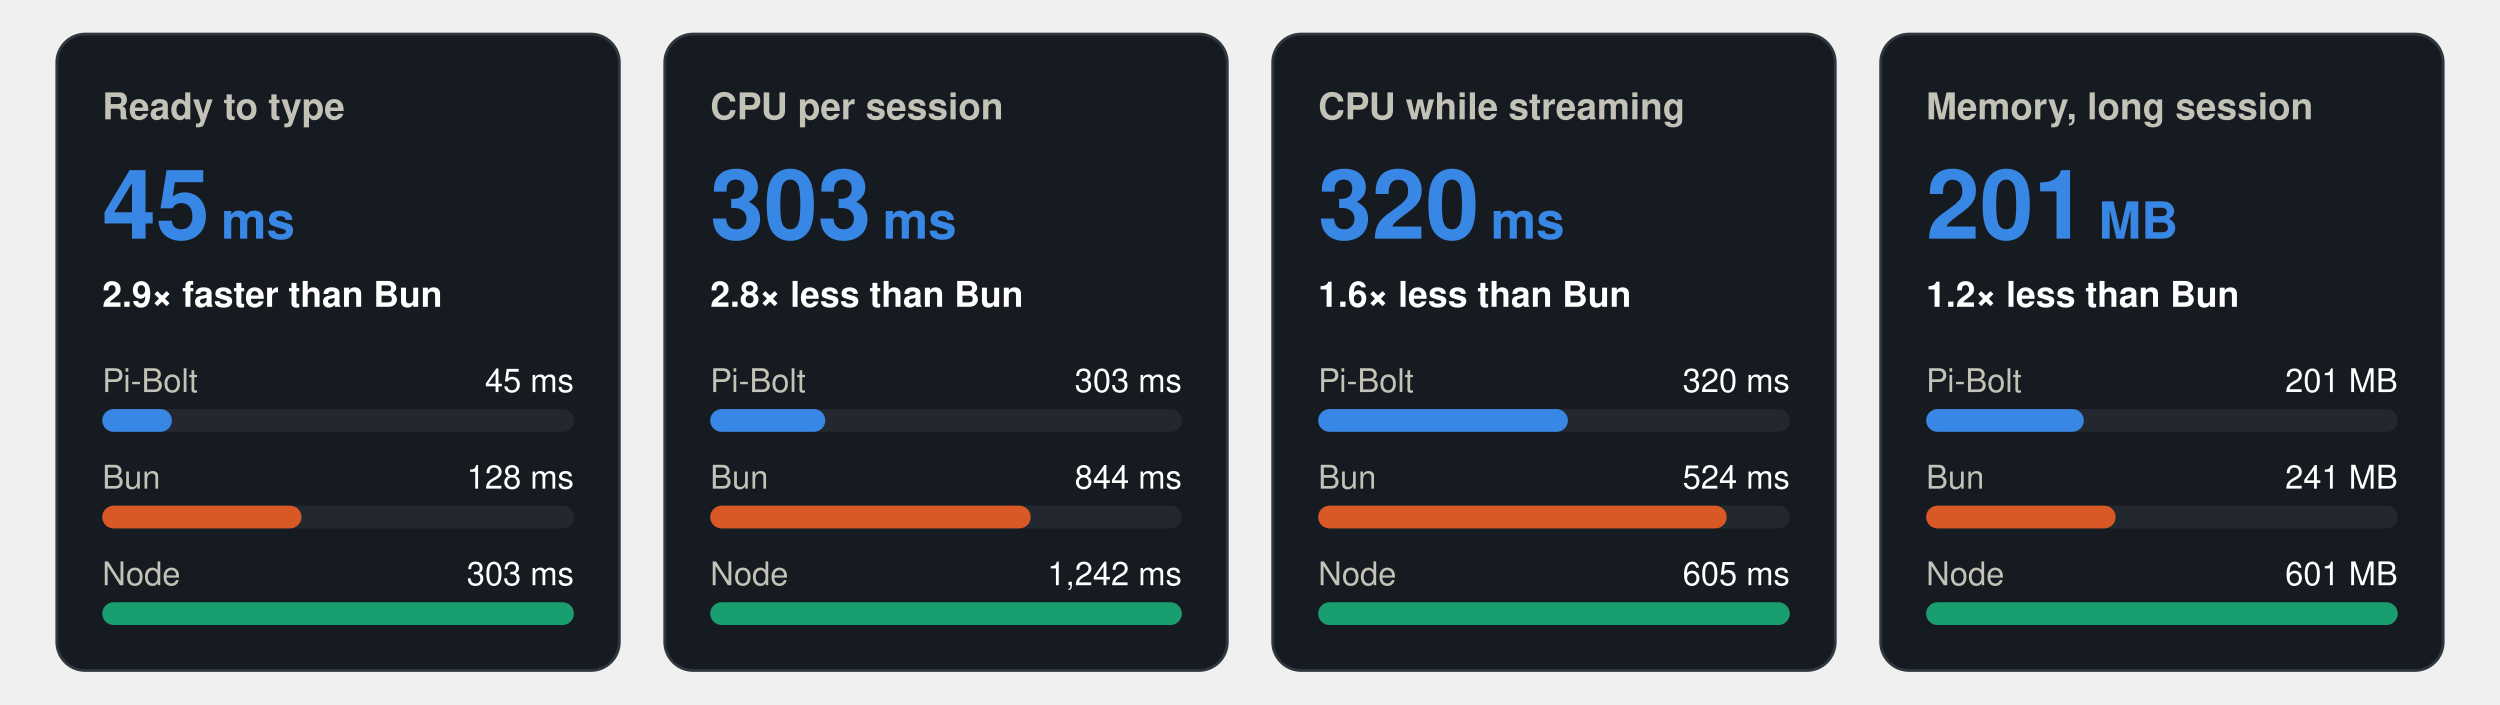
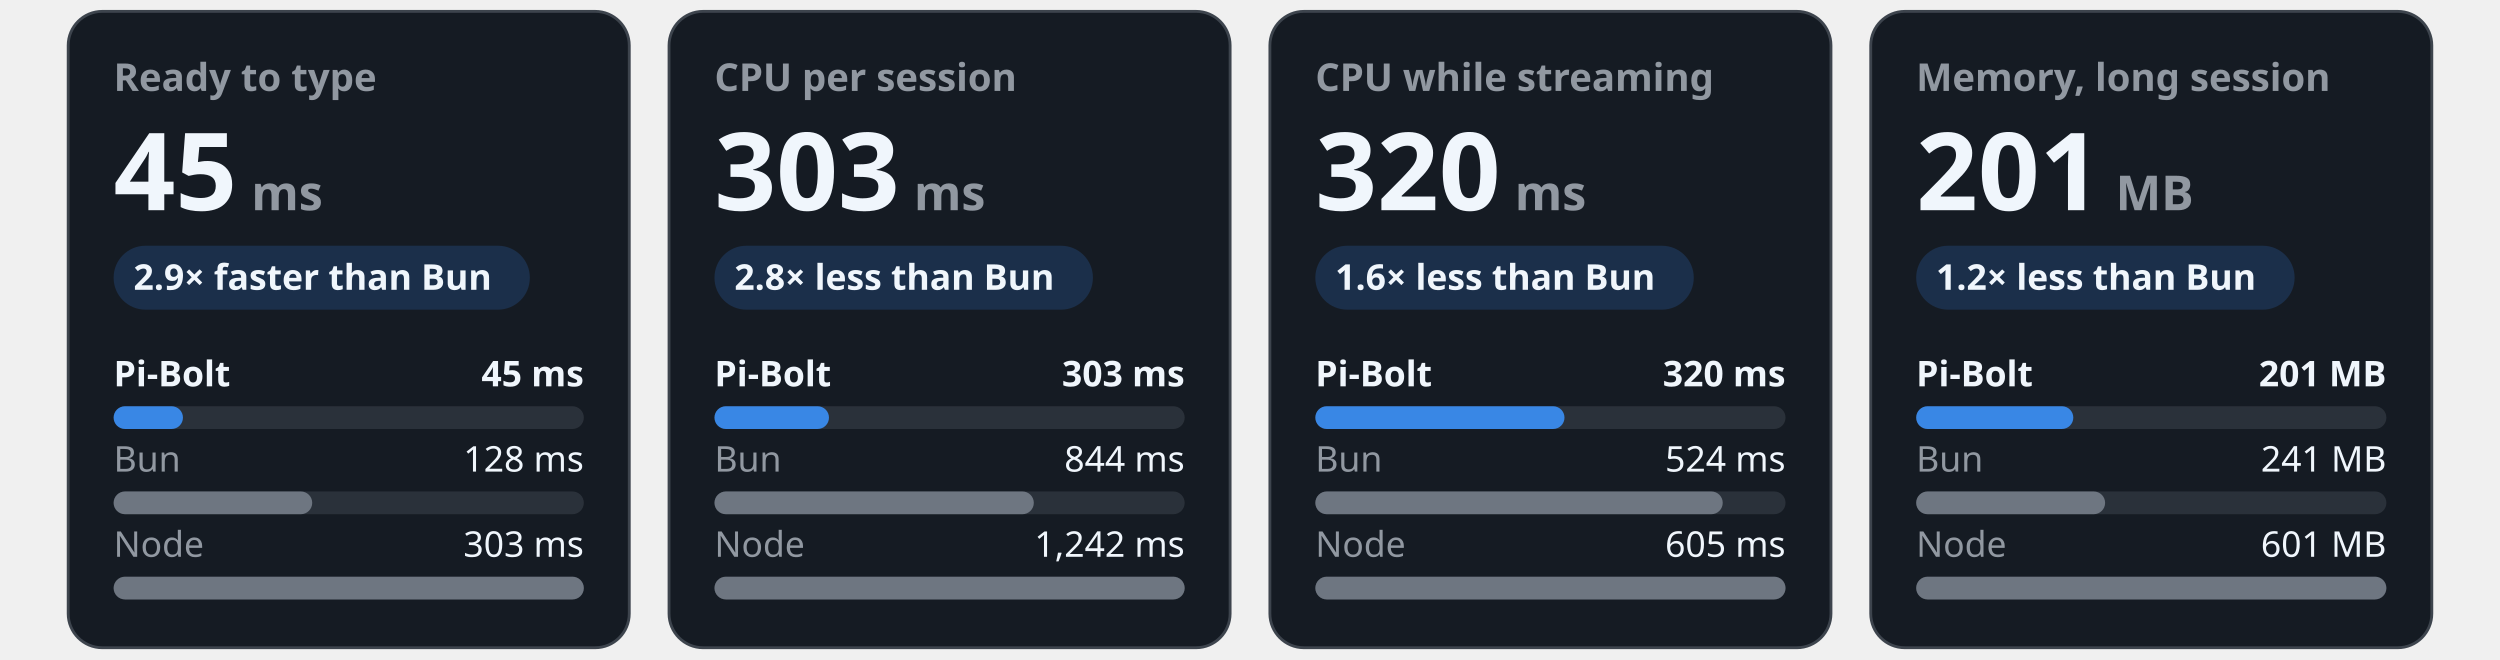
- <svg xmlns="http://www.w3.org/2000/svg" width="880" height="248" viewBox="0 0 880 248" role="img" aria-label="Pi-Bolt compared with Bun and Node">
-   <style>text{font-family:-apple-system, BlinkMacSystemFont, 'Segoe UI', Helvetica, Arial, sans-serif;font-variant-numeric:tabular-nums}</style>
-   <rect x="20.0" y="12" width="198.0" height="224" rx="10" fill="#161b22" stroke="#30363d" />
-   <text x="36.0" y="42" font-size="13" font-weight="600" fill="#c3c2b7">Ready to type</text>
-   <text x="36.0" y="84" font-size="34" font-weight="700" fill="#3987e5">45<tspan font-size="18" font-weight="600" dx="4">ms</tspan>
+ <svg xmlns="http://www.w3.org/2000/svg" width="880" height="232" viewBox="0 0 880 232" role="img" aria-label="Pi-Bolt compared with Bun and Node">
+   <style>text{font-family:-apple-system, BlinkMacSystemFont, 'Segoe UI', 'Noto Sans', Helvetica, Arial, sans-serif}</style>
+   <rect x="24.0" y="4" width="197.5" height="224" rx="12" fill="#151b23" stroke="#3d444d" />
+   <text x="40.0" y="32" font-size="13.5" font-weight="600" fill="#9198a1">Ready to type</text>
+   <text x="40.0" y="74" font-size="38" font-weight="700" fill="#f0f6fc">45<tspan font-size="17" font-weight="600" fill="#9198a1" dx="5">ms</tspan>
  </text>
-   <text x="36.0" y="108" font-size="12.5" font-weight="600" fill="#ffffff">2.9× faster than Bun</text>
-   <text x="36.0" y="138" font-size="11.5" fill="#c3c2b7">Pi-Bolt</text>
-   <text x="202.0" y="138" font-size="11.5" text-anchor="end" fill="#ffffff">45 ms</text>
-   <rect x="36.0" y="144" width="166.0" height="8" rx="4" fill="#30363d" opacity="0.5" />
-   <rect x="36.0" y="144" width="24.5" height="8" rx="4" fill="#3987e5" />
-   <text x="36.0" y="172" font-size="11.5" fill="#c3c2b7">Bun</text>
-   <text x="202.0" y="172" font-size="11.5" text-anchor="end" fill="#ffffff">128 ms</text>
-   <rect x="36.0" y="178" width="166.0" height="8" rx="4" fill="#30363d" opacity="0.5" />
-   <rect x="36.0" y="178" width="70.1" height="8" rx="4" fill="#d95926" />
-   <text x="36.0" y="206" font-size="11.5" fill="#c3c2b7">Node</text>
-   <text x="202.0" y="206" font-size="11.5" text-anchor="end" fill="#ffffff">303 ms</text>
-   <rect x="36.0" y="212" width="166.0" height="8" rx="4" fill="#30363d" opacity="0.5" />
-   <rect x="36.0" y="212" width="166.0" height="8" rx="4" fill="#199e70" />
-   <rect x="234.0" y="12" width="198.0" height="224" rx="10" fill="#161b22" stroke="#30363d" />
-   <text x="250.0" y="42" font-size="13" font-weight="600" fill="#c3c2b7">CPU per session</text>
-   <text x="250.0" y="84" font-size="34" font-weight="700" fill="#3987e5">303<tspan font-size="18" font-weight="600" dx="4">ms</tspan>
+   <rect x="40.0" y="86.5" width="146.5" height="22.5" rx="11.2" fill="#1b2f4a" />
+   <text x="47.0" y="102.0" font-size="12.5" font-weight="600" fill="#f0f6fc">2.9× faster than Bun</text>
+   <text x="40.0" y="136" font-size="12.5" font-weight="650" fill="#f0f6fc">Pi-Bolt</text>
+   <text x="205.5" y="136" font-size="12.5" font-weight="650" text-anchor="end" fill="#f0f6fc">45 ms</text>
+   <rect x="40.0" y="143" width="165.5" height="8" rx="4" fill="#3d444d" opacity="0.55" />
+   <rect x="40.0" y="143" width="24.4" height="8" rx="4" fill="#3987e5" />
+   <text x="40.0" y="166" font-size="12.5" font-weight="400" fill="#9198a1">Bun</text>
+   <text x="205.5" y="166" font-size="12.5" font-weight="400" text-anchor="end" fill="#f0f6fc">128 ms</text>
+   <rect x="40.0" y="173" width="165.5" height="8" rx="4" fill="#3d444d" opacity="0.55" />
+   <rect x="40.0" y="173" width="69.9" height="8" rx="4" fill="#6e7681" />
+   <text x="40.0" y="196" font-size="12.5" font-weight="400" fill="#9198a1">Node</text>
+   <text x="205.5" y="196" font-size="12.5" font-weight="400" text-anchor="end" fill="#f0f6fc">303 ms</text>
+   <rect x="40.0" y="203" width="165.5" height="8" rx="4" fill="#3d444d" opacity="0.55" />
+   <rect x="40.0" y="203" width="165.5" height="8" rx="4" fill="#6e7681" />
+   <rect x="235.5" y="4" width="197.5" height="224" rx="12" fill="#151b23" stroke="#3d444d" />
+   <text x="251.5" y="32" font-size="13.5" font-weight="600" fill="#9198a1">CPU per session</text>
+   <text x="251.5" y="74" font-size="38" font-weight="700" fill="#f0f6fc">303<tspan font-size="17" font-weight="600" fill="#9198a1" dx="5">ms</tspan>
  </text>
-   <text x="250.0" y="108" font-size="12.5" font-weight="600" fill="#ffffff">2.8× less than Bun</text>
-   <text x="250.0" y="138" font-size="11.5" fill="#c3c2b7">Pi-Bolt</text>
-   <text x="416.0" y="138" font-size="11.5" text-anchor="end" fill="#ffffff">303 ms</text>
-   <rect x="250.0" y="144" width="166.0" height="8" rx="4" fill="#30363d" opacity="0.5" />
-   <rect x="250.0" y="144" width="40.5" height="8" rx="4" fill="#3987e5" />
-   <text x="250.0" y="172" font-size="11.5" fill="#c3c2b7">Bun</text>
-   <text x="416.0" y="172" font-size="11.5" text-anchor="end" fill="#ffffff">844 ms</text>
-   <rect x="250.0" y="178" width="166.0" height="8" rx="4" fill="#30363d" opacity="0.5" />
-   <rect x="250.0" y="178" width="112.8" height="8" rx="4" fill="#d95926" />
-   <text x="250.0" y="206" font-size="11.5" fill="#c3c2b7">Node</text>
-   <text x="416.0" y="206" font-size="11.5" text-anchor="end" fill="#ffffff">1,242 ms</text>
-   <rect x="250.0" y="212" width="166.0" height="8" rx="4" fill="#30363d" opacity="0.5" />
-   <rect x="250.0" y="212" width="166.0" height="8" rx="4" fill="#199e70" />
-   <rect x="448.0" y="12" width="198.0" height="224" rx="10" fill="#161b22" stroke="#30363d" />
-   <text x="464.0" y="42" font-size="13" font-weight="600" fill="#c3c2b7">CPU while streaming</text>
-   <text x="464.0" y="84" font-size="34" font-weight="700" fill="#3987e5">320<tspan font-size="18" font-weight="600" dx="4">ms</tspan>
+   <rect x="251.5" y="86.5" width="133.2" height="22.5" rx="11.2" fill="#1b2f4a" />
+   <text x="258.5" y="102.0" font-size="12.5" font-weight="600" fill="#f0f6fc">2.8× less than Bun</text>
+   <text x="251.5" y="136" font-size="12.5" font-weight="650" fill="#f0f6fc">Pi-Bolt</text>
+   <text x="417.0" y="136" font-size="12.5" font-weight="650" text-anchor="end" fill="#f0f6fc">303 ms</text>
+   <rect x="251.5" y="143" width="165.5" height="8" rx="4" fill="#3d444d" opacity="0.55" />
+   <rect x="251.5" y="143" width="40.3" height="8" rx="4" fill="#3987e5" />
+   <text x="251.5" y="166" font-size="12.5" font-weight="400" fill="#9198a1">Bun</text>
+   <text x="417.0" y="166" font-size="12.5" font-weight="400" text-anchor="end" fill="#f0f6fc">844 ms</text>
+   <rect x="251.5" y="173" width="165.5" height="8" rx="4" fill="#3d444d" opacity="0.55" />
+   <rect x="251.5" y="173" width="112.4" height="8" rx="4" fill="#6e7681" />
+   <text x="251.5" y="196" font-size="12.5" font-weight="400" fill="#9198a1">Node</text>
+   <text x="417.0" y="196" font-size="12.5" font-weight="400" text-anchor="end" fill="#f0f6fc">1,242 ms</text>
+   <rect x="251.5" y="203" width="165.5" height="8" rx="4" fill="#3d444d" opacity="0.55" />
+   <rect x="251.5" y="203" width="165.5" height="8" rx="4" fill="#6e7681" />
+   <rect x="447.0" y="4" width="197.5" height="224" rx="12" fill="#151b23" stroke="#3d444d" />
+   <text x="463.0" y="32" font-size="13.5" font-weight="600" fill="#9198a1">CPU while streaming</text>
+   <text x="463.0" y="74" font-size="38" font-weight="700" fill="#f0f6fc">320<tspan font-size="17" font-weight="600" fill="#9198a1" dx="5">ms</tspan>
  </text>
-   <text x="464.0" y="108" font-size="12.5" font-weight="600" fill="#ffffff">1.6× less than Bun</text>
-   <text x="464.0" y="138" font-size="11.5" fill="#c3c2b7">Pi-Bolt</text>
-   <text x="630.0" y="138" font-size="11.5" text-anchor="end" fill="#ffffff">320 ms</text>
-   <rect x="464.0" y="144" width="166.0" height="8" rx="4" fill="#30363d" opacity="0.5" />
-   <rect x="464.0" y="144" width="87.9" height="8" rx="4" fill="#3987e5" />
-   <text x="464.0" y="172" font-size="11.5" fill="#c3c2b7">Bun</text>
-   <text x="630.0" y="172" font-size="11.5" text-anchor="end" fill="#ffffff">524 ms</text>
-   <rect x="464.0" y="178" width="166.0" height="8" rx="4" fill="#30363d" opacity="0.5" />
-   <rect x="464.0" y="178" width="143.8" height="8" rx="4" fill="#d95926" />
-   <text x="464.0" y="206" font-size="11.5" fill="#c3c2b7">Node</text>
-   <text x="630.0" y="206" font-size="11.5" text-anchor="end" fill="#ffffff">605 ms</text>
-   <rect x="464.0" y="212" width="166.0" height="8" rx="4" fill="#30363d" opacity="0.5" />
-   <rect x="464.0" y="212" width="166.0" height="8" rx="4" fill="#199e70" />
-   <rect x="662.0" y="12" width="198.0" height="224" rx="10" fill="#161b22" stroke="#30363d" />
-   <text x="678.0" y="42" font-size="13" font-weight="600" fill="#c3c2b7">Memory, long session</text>
-   <text x="678.0" y="84" font-size="34" font-weight="700" fill="#3987e5">201<tspan font-size="18" font-weight="600" dx="4">MB</tspan>
+   <rect x="463.0" y="86.5" width="133.2" height="22.5" rx="11.2" fill="#1b2f4a" />
+   <text x="470.0" y="102.0" font-size="12.5" font-weight="600" fill="#f0f6fc">1.6× less than Bun</text>
+   <text x="463.0" y="136" font-size="12.5" font-weight="650" fill="#f0f6fc">Pi-Bolt</text>
+   <text x="628.5" y="136" font-size="12.5" font-weight="650" text-anchor="end" fill="#f0f6fc">320 ms</text>
+   <rect x="463.0" y="143" width="165.5" height="8" rx="4" fill="#3d444d" opacity="0.55" />
+   <rect x="463.0" y="143" width="87.7" height="8" rx="4" fill="#3987e5" />
+   <text x="463.0" y="166" font-size="12.5" font-weight="400" fill="#9198a1">Bun</text>
+   <text x="628.5" y="166" font-size="12.5" font-weight="400" text-anchor="end" fill="#f0f6fc">524 ms</text>
+   <rect x="463.0" y="173" width="165.5" height="8" rx="4" fill="#3d444d" opacity="0.55" />
+   <rect x="463.0" y="173" width="143.4" height="8" rx="4" fill="#6e7681" />
+   <text x="463.0" y="196" font-size="12.5" font-weight="400" fill="#9198a1">Node</text>
+   <text x="628.5" y="196" font-size="12.5" font-weight="400" text-anchor="end" fill="#f0f6fc">605 ms</text>
+   <rect x="463.0" y="203" width="165.5" height="8" rx="4" fill="#3d444d" opacity="0.55" />
+   <rect x="463.0" y="203" width="165.5" height="8" rx="4" fill="#6e7681" />
+   <rect x="658.5" y="4" width="197.5" height="224" rx="12" fill="#151b23" stroke="#3d444d" />
+   <text x="674.5" y="32" font-size="13.5" font-weight="600" fill="#9198a1">Memory, long session</text>
+   <text x="674.5" y="74" font-size="38" font-weight="700" fill="#f0f6fc">201<tspan font-size="17" font-weight="600" fill="#9198a1" dx="5">MB</tspan>
  </text>
-   <text x="678.0" y="108" font-size="12.5" font-weight="600" fill="#ffffff">1.2× less than Bun</text>
-   <text x="678.0" y="138" font-size="11.5" fill="#c3c2b7">Pi-Bolt</text>
-   <text x="844.0" y="138" font-size="11.5" text-anchor="end" fill="#ffffff">201 MB</text>
-   <rect x="678.0" y="144" width="166.0" height="8" rx="4" fill="#30363d" opacity="0.5" />
-   <rect x="678.0" y="144" width="55.5" height="8" rx="4" fill="#3987e5" />
-   <text x="678.0" y="172" font-size="11.5" fill="#c3c2b7">Bun</text>
-   <text x="844.0" y="172" font-size="11.5" text-anchor="end" fill="#ffffff">241 MB</text>
-   <rect x="678.0" y="178" width="166.0" height="8" rx="4" fill="#30363d" opacity="0.5" />
-   <rect x="678.0" y="178" width="66.7" height="8" rx="4" fill="#d95926" />
-   <text x="678.0" y="206" font-size="11.5" fill="#c3c2b7">Node</text>
-   <text x="844.0" y="206" font-size="11.5" text-anchor="end" fill="#ffffff">601 MB</text>
-   <rect x="678.0" y="212" width="166.0" height="8" rx="4" fill="#30363d" opacity="0.5" />
-   <rect x="678.0" y="212" width="166.0" height="8" rx="4" fill="#199e70" />
+   <rect x="674.5" y="86.5" width="133.2" height="22.5" rx="11.2" fill="#1b2f4a" />
+   <text x="681.5" y="102.0" font-size="12.5" font-weight="600" fill="#f0f6fc">1.2× less than Bun</text>
+   <text x="674.5" y="136" font-size="12.5" font-weight="650" fill="#f0f6fc">Pi-Bolt</text>
+   <text x="840.0" y="136" font-size="12.5" font-weight="650" text-anchor="end" fill="#f0f6fc">201 MB</text>
+   <rect x="674.5" y="143" width="165.5" height="8" rx="4" fill="#3d444d" opacity="0.55" />
+   <rect x="674.5" y="143" width="55.3" height="8" rx="4" fill="#3987e5" />
+   <text x="674.5" y="166" font-size="12.5" font-weight="400" fill="#9198a1">Bun</text>
+   <text x="840.0" y="166" font-size="12.5" font-weight="400" text-anchor="end" fill="#f0f6fc">241 MB</text>
+   <rect x="674.5" y="173" width="165.5" height="8" rx="4" fill="#3d444d" opacity="0.55" />
+   <rect x="674.5" y="173" width="66.5" height="8" rx="4" fill="#6e7681" />
+   <text x="674.5" y="196" font-size="12.5" font-weight="400" fill="#9198a1">Node</text>
+   <text x="840.0" y="196" font-size="12.5" font-weight="400" text-anchor="end" fill="#f0f6fc">601 MB</text>
+   <rect x="674.5" y="203" width="165.5" height="8" rx="4" fill="#3d444d" opacity="0.55" />
+   <rect x="674.5" y="203" width="165.5" height="8" rx="4" fill="#6e7681" />
</svg>
